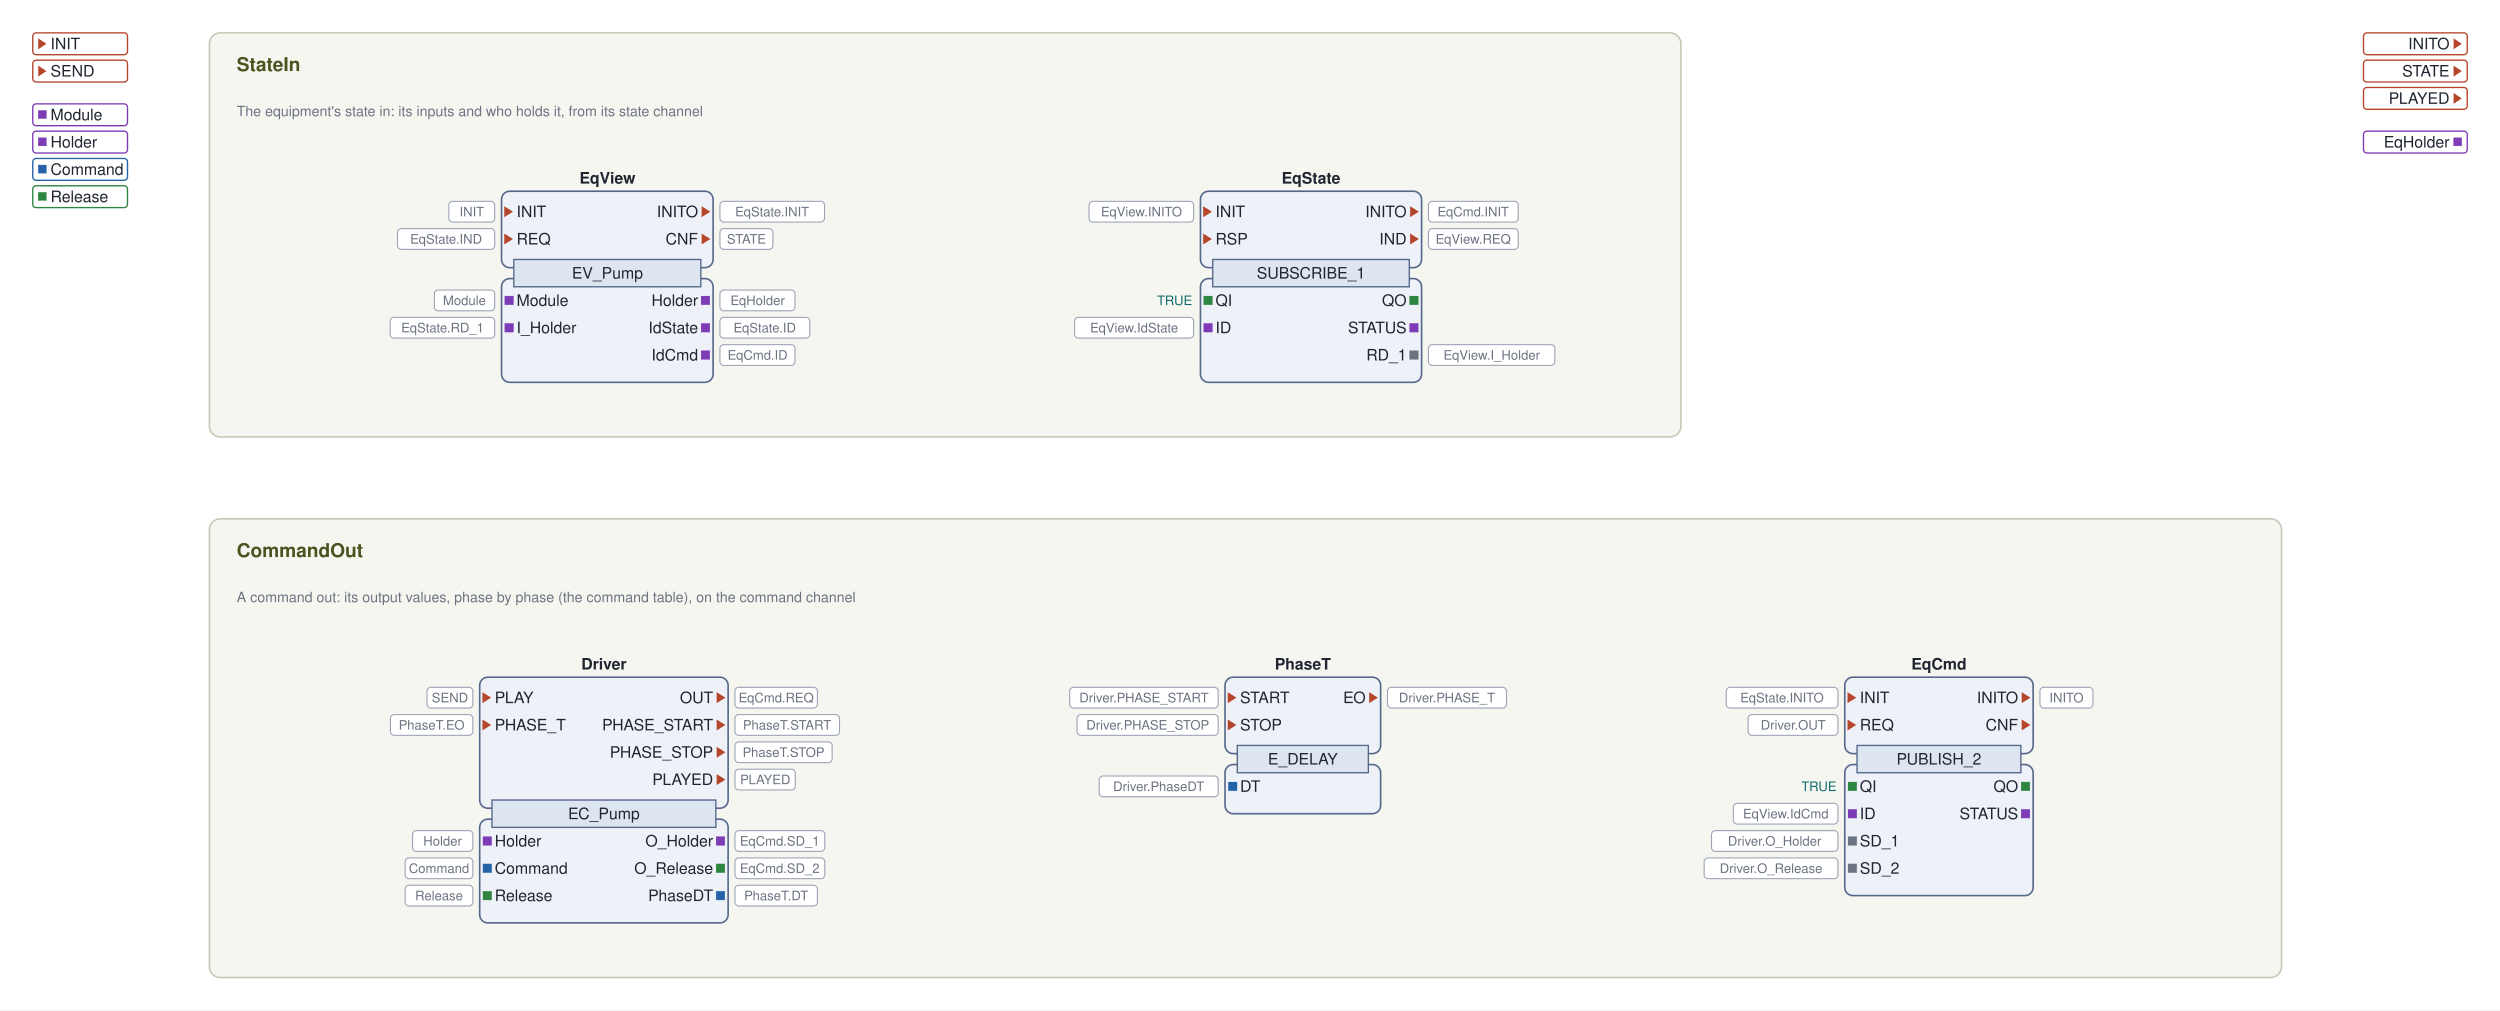
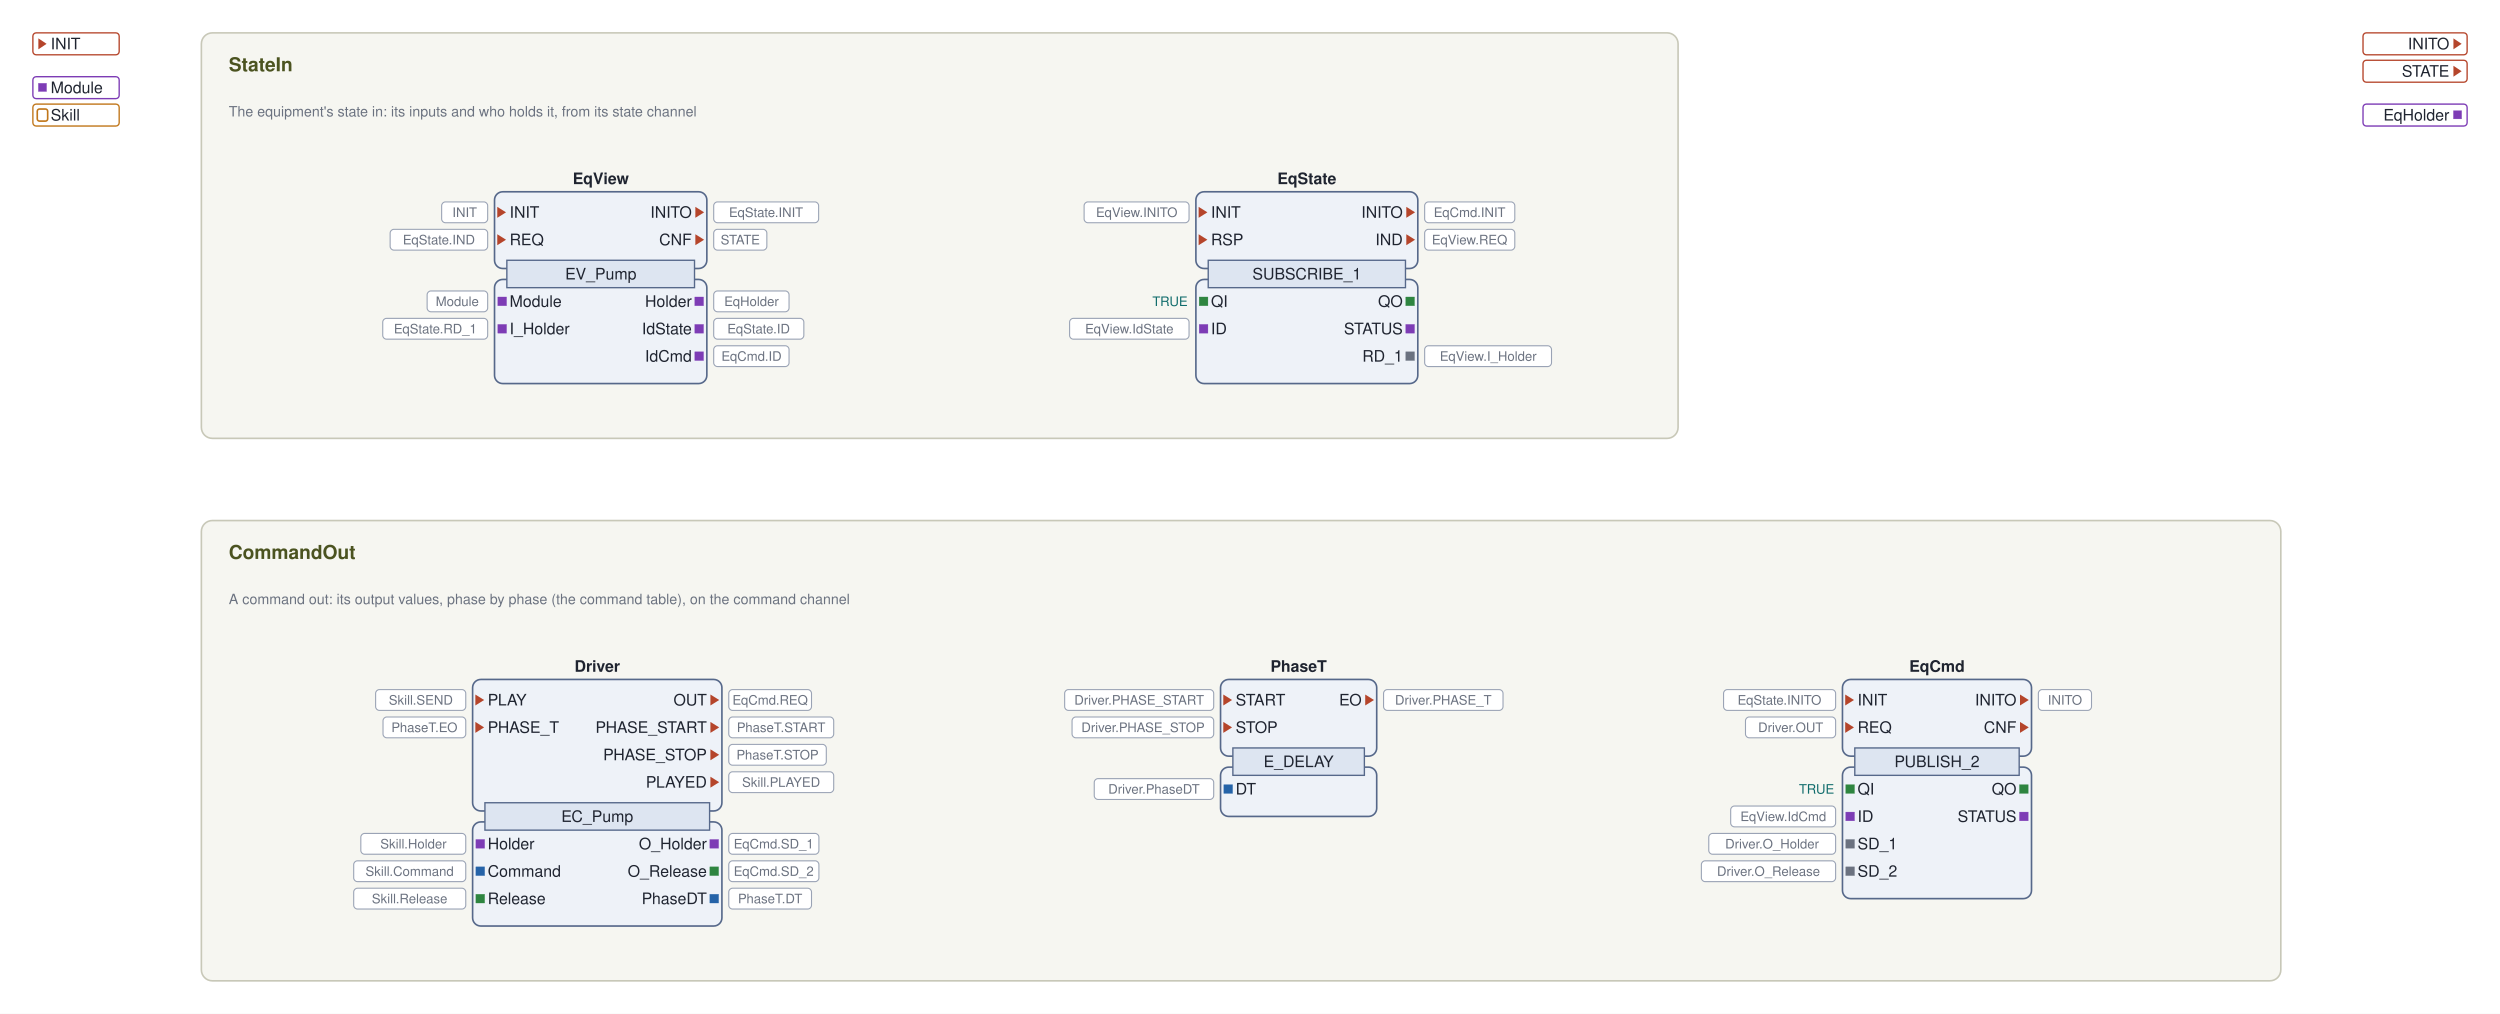
- <svg xmlns="http://www.w3.org/2000/svg" width="1831" height="740" viewBox="233 880 9157 3700" font-family="Segoe UI, Helvetica, Arial, sans-serif">
-   <rect x="233" y="880" width="9157" height="3700" fill="#ffffff" />
+ <svg xmlns="http://www.w3.org/2000/svg" width="1825" height="740" viewBox="265 880 9125 3700" font-family="Segoe UI, Helvetica, Arial, sans-serif">
+   <rect x="265" y="880" width="9125" height="3700" fill="#ffffff" />
  <rect x="1000" y="1000" width="5390" height="1480" rx="40" fill="#f6f6f1" stroke="#c8c8b8" stroke-width="6" />
  <text x="1100" y="1140" font-size="70" text-anchor="start" fill="#4b5320" font-weight="bold">StateIn</text>
  <text x="1100" y="1305" font-size="52" text-anchor="start" fill="#6b7280">The equipment's state in: its inputs and who holds it, from its state channel</text>
  <rect x="1000" y="2780" width="7590" height="1680" rx="40" fill="#f6f6f1" stroke="#c8c8b8" stroke-width="6" />
  <text x="1100" y="2920" font-size="70" text-anchor="start" fill="#4b5320" font-weight="bold">CommandOut</text>
  <text x="1100" y="3085" font-size="52" text-anchor="start" fill="#6b7280">A command out: its output values, phase by phase (the command table), on the command channel</text>
  <text x="2458" y="1552" font-size="58" text-anchor="middle" fill="#1f2430" font-weight="bold">EqView</text>
  <rect x="2070" y="1900" width="775" height="380" rx="30" fill="#eef2f8" stroke="#56688a" stroke-width="6" />
  <rect x="2070" y="1580" width="775" height="280" rx="30" fill="#eef2f8" stroke="#56688a" stroke-width="6" />
  <rect x="2115" y="1830" width="685" height="100" rx="0" fill="#dde5f1" stroke="#56688a" stroke-width="5" />
  <text x="2458" y="1900" font-size="58" text-anchor="middle" fill="#1f2430">EV_Pump</text>
  <polygon points="2080,1635 2112,1655 2080,1675" fill="#b5452b" />
  <text x="2125" y="1675" font-size="58" text-anchor="start" fill="#1f2430">INIT</text>
  <polygon points="2080,1735 2112,1755 2080,1775" fill="#b5452b" />
  <text x="2125" y="1775" font-size="58" text-anchor="start" fill="#1f2430">REQ</text>
  <polygon points="2803,1635 2835,1655 2803,1675" fill="#b5452b" />
  <text x="2790" y="1675" font-size="58" text-anchor="end" fill="#1f2430">INITO</text>
  <polygon points="2803,1735 2835,1755 2803,1775" fill="#b5452b" />
  <text x="2790" y="1775" font-size="58" text-anchor="end" fill="#1f2430">CNF</text>
  <rect x="2082" y="1964" width="32" height="32" rx="0" fill="#7d3cb5" stroke="#7d3cb5" stroke-width="1" />
  <text x="2125" y="2000" font-size="58" text-anchor="start" fill="#1f2430">Module</text>
  <rect x="2082" y="2064" width="32" height="32" rx="0" fill="#7d3cb5" stroke="#7d3cb5" stroke-width="1" />
  <text x="2125" y="2100" font-size="58" text-anchor="start" fill="#1f2430">I_Holder</text>
  <rect x="2801" y="1964" width="32" height="32" rx="0" fill="#7d3cb5" stroke="#7d3cb5" stroke-width="1" />
  <text x="2790" y="2000" font-size="58" text-anchor="end" fill="#1f2430">Holder</text>
  <rect x="2801" y="2064" width="32" height="32" rx="0" fill="#7d3cb5" stroke="#7d3cb5" stroke-width="1" />
  <text x="2790" y="2100" font-size="58" text-anchor="end" fill="#1f2430">IdState</text>
  <rect x="2801" y="2164" width="32" height="32" rx="0" fill="#7d3cb5" stroke="#7d3cb5" stroke-width="1" />
  <text x="2790" y="2200" font-size="58" text-anchor="end" fill="#1f2430">IdCmd</text>
  <rect x="1877" y="1617" width="168" height="76" rx="14" fill="#ffffff" stroke="#9aa3b5" stroke-width="4" />
  <text x="1961" y="1672" font-size="48" text-anchor="middle" fill="#6b7280">INIT</text>
  <rect x="2870" y="1617" width="383" height="76" rx="14" fill="#ffffff" stroke="#9aa3b5" stroke-width="4" />
  <text x="3061" y="1672" font-size="48" text-anchor="middle" fill="#6b7280">EqState.INIT</text>
  <rect x="1689" y="1717" width="356" height="76" rx="14" fill="#ffffff" stroke="#9aa3b5" stroke-width="4" />
  <text x="1867" y="1772" font-size="48" text-anchor="middle" fill="#6b7280">EqState.IND</text>
  <rect x="2870" y="1717" width="194" height="76" rx="14" fill="#ffffff" stroke="#9aa3b5" stroke-width="4" />
  <text x="2967" y="1772" font-size="48" text-anchor="middle" fill="#6b7280">STATE</text>
  <rect x="1824" y="1942" width="221" height="76" rx="14" fill="#ffffff" stroke="#9aa3b5" stroke-width="4" />
  <text x="1934" y="1997" font-size="48" text-anchor="middle" fill="#6b7280">Module</text>
  <rect x="2870" y="2042" width="329" height="76" rx="14" fill="#ffffff" stroke="#9aa3b5" stroke-width="4" />
  <text x="3034" y="2097" font-size="48" text-anchor="middle" fill="#6b7280">EqState.ID</text>
  <rect x="2870" y="2142" width="275" height="76" rx="14" fill="#ffffff" stroke="#9aa3b5" stroke-width="4" />
  <text x="3008" y="2197" font-size="48" text-anchor="middle" fill="#6b7280">EqCmd.ID</text>
  <rect x="1662" y="2042" width="383" height="76" rx="14" fill="#ffffff" stroke="#9aa3b5" stroke-width="4" />
  <text x="1854" y="2097" font-size="48" text-anchor="middle" fill="#6b7280">EqState.RD_1</text>
  <rect x="2870" y="1942" width="275" height="76" rx="14" fill="#ffffff" stroke="#9aa3b5" stroke-width="4" />
  <text x="3008" y="1997" font-size="48" text-anchor="middle" fill="#6b7280">EqHolder</text>
  <text x="5035" y="1552" font-size="58" text-anchor="middle" fill="#1f2430" font-weight="bold">EqState</text>
  <rect x="4630" y="1900" width="810" height="380" rx="30" fill="#eef2f8" stroke="#56688a" stroke-width="6" />
  <rect x="4630" y="1580" width="810" height="280" rx="30" fill="#eef2f8" stroke="#56688a" stroke-width="6" />
  <rect x="4675" y="1830" width="720" height="100" rx="0" fill="#dde5f1" stroke="#56688a" stroke-width="5" />
  <text x="5035" y="1900" font-size="58" text-anchor="middle" fill="#1f2430">SUBSCRIBE_1</text>
  <polygon points="4640,1635 4672,1655 4640,1675" fill="#b5452b" />
  <text x="4685" y="1675" font-size="58" text-anchor="start" fill="#1f2430">INIT</text>
  <polygon points="4640,1735 4672,1755 4640,1775" fill="#b5452b" />
  <text x="4685" y="1775" font-size="58" text-anchor="start" fill="#1f2430">RSP</text>
  <polygon points="5398,1635 5430,1655 5398,1675" fill="#b5452b" />
  <text x="5385" y="1675" font-size="58" text-anchor="end" fill="#1f2430">INITO</text>
  <polygon points="5398,1735 5430,1755 5398,1775" fill="#b5452b" />
  <text x="5385" y="1775" font-size="58" text-anchor="end" fill="#1f2430">IND</text>
  <rect x="4642" y="1964" width="32" height="32" rx="0" fill="#2e8540" stroke="#2e8540" stroke-width="1" />
  <text x="4685" y="2000" font-size="58" text-anchor="start" fill="#1f2430">QI</text>
  <rect x="4642" y="2064" width="32" height="32" rx="0" fill="#7d3cb5" stroke="#7d3cb5" stroke-width="1" />
  <text x="4685" y="2100" font-size="58" text-anchor="start" fill="#1f2430">ID</text>
  <rect x="5396" y="1964" width="32" height="32" rx="0" fill="#2e8540" stroke="#2e8540" stroke-width="1" />
  <text x="5385" y="2000" font-size="58" text-anchor="end" fill="#1f2430">QO</text>
  <rect x="5396" y="2064" width="32" height="32" rx="0" fill="#7d3cb5" stroke="#7d3cb5" stroke-width="1" />
  <text x="5385" y="2100" font-size="58" text-anchor="end" fill="#1f2430">STATUS</text>
  <rect x="5396" y="2164" width="32" height="32" rx="0" fill="#6b7280" stroke="#6b7280" stroke-width="1" />
  <text x="5385" y="2200" font-size="58" text-anchor="end" fill="#1f2430">RD_1</text>
  <rect x="4222" y="1617" width="383" height="76" rx="14" fill="#ffffff" stroke="#9aa3b5" stroke-width="4" />
  <text x="4414" y="1672" font-size="48" text-anchor="middle" fill="#6b7280">EqView.INITO</text>
  <rect x="5465" y="1617" width="329" height="76" rx="14" fill="#ffffff" stroke="#9aa3b5" stroke-width="4" />
  <text x="5629" y="1672" font-size="48" text-anchor="middle" fill="#6b7280">EqCmd.INIT</text>
  <rect x="5465" y="1717" width="329" height="76" rx="14" fill="#ffffff" stroke="#9aa3b5" stroke-width="4" />
  <text x="5629" y="1772" font-size="48" text-anchor="middle" fill="#6b7280">EqView.REQ</text>
  <rect x="4169" y="2042" width="436" height="76" rx="14" fill="#ffffff" stroke="#9aa3b5" stroke-width="4" />
  <text x="4387" y="2097" font-size="48" text-anchor="middle" fill="#6b7280">EqView.IdState</text>
  <rect x="5465" y="2142" width="463" height="76" rx="14" fill="#ffffff" stroke="#9aa3b5" stroke-width="4" />
  <text x="5697" y="2197" font-size="48" text-anchor="middle" fill="#6b7280">EqView.I_Holder</text>
  <text x="4600" y="1997" font-size="48" text-anchor="end" fill="#0f6b6b">TRUE</text>
  <text x="2445" y="3332" font-size="58" text-anchor="middle" fill="#1f2430" font-weight="bold">Driver</text>
  <rect x="1990" y="3880" width="910" height="380" rx="30" fill="#eef2f8" stroke="#56688a" stroke-width="6" />
  <rect x="1990" y="3360" width="910" height="480" rx="30" fill="#eef2f8" stroke="#56688a" stroke-width="6" />
  <rect x="2035" y="3810" width="820" height="100" rx="0" fill="#dde5f1" stroke="#56688a" stroke-width="5" />
  <text x="2445" y="3880" font-size="58" text-anchor="middle" fill="#1f2430">EC_Pump</text>
  <polygon points="2000,3415 2032,3435 2000,3455" fill="#b5452b" />
  <text x="2045" y="3455" font-size="58" text-anchor="start" fill="#1f2430">PLAY</text>
  <polygon points="2000,3515 2032,3535 2000,3555" fill="#b5452b" />
  <text x="2045" y="3555" font-size="58" text-anchor="start" fill="#1f2430">PHASE_T</text>
  <polygon points="2858,3415 2890,3435 2858,3455" fill="#b5452b" />
  <text x="2845" y="3455" font-size="58" text-anchor="end" fill="#1f2430">OUT</text>
  <polygon points="2858,3515 2890,3535 2858,3555" fill="#b5452b" />
  <text x="2845" y="3555" font-size="58" text-anchor="end" fill="#1f2430">PHASE_START</text>
  <polygon points="2858,3615 2890,3635 2858,3655" fill="#b5452b" />
  <text x="2845" y="3655" font-size="58" text-anchor="end" fill="#1f2430">PHASE_STOP</text>
  <polygon points="2858,3715 2890,3735 2858,3755" fill="#b5452b" />
  <text x="2845" y="3755" font-size="58" text-anchor="end" fill="#1f2430">PLAYED</text>
  <rect x="2002" y="3944" width="32" height="32" rx="0" fill="#7d3cb5" stroke="#7d3cb5" stroke-width="1" />
  <text x="2045" y="3980" font-size="58" text-anchor="start" fill="#1f2430">Holder</text>
  <rect x="2002" y="4044" width="32" height="32" rx="0" fill="#2563a8" stroke="#2563a8" stroke-width="1" />
  <text x="2045" y="4080" font-size="58" text-anchor="start" fill="#1f2430">Command</text>
  <rect x="2002" y="4144" width="32" height="32" rx="0" fill="#2e8540" stroke="#2e8540" stroke-width="1" />
  <text x="2045" y="4180" font-size="58" text-anchor="start" fill="#1f2430">Release</text>
  <rect x="2856" y="3944" width="32" height="32" rx="0" fill="#7d3cb5" stroke="#7d3cb5" stroke-width="1" />
  <text x="2845" y="3980" font-size="58" text-anchor="end" fill="#1f2430">O_Holder</text>
  <rect x="2856" y="4044" width="32" height="32" rx="0" fill="#2e8540" stroke="#2e8540" stroke-width="1" />
  <text x="2845" y="4080" font-size="58" text-anchor="end" fill="#1f2430">O_Release</text>
  <rect x="2856" y="4144" width="32" height="32" rx="0" fill="#2563a8" stroke="#2563a8" stroke-width="1" />
  <text x="2845" y="4180" font-size="58" text-anchor="end" fill="#1f2430">PhaseDT</text>
-   <rect x="1797" y="3397" width="168" height="76" rx="14" fill="#ffffff" stroke="#9aa3b5" stroke-width="4" />
-   <text x="1881" y="3452" font-size="48" text-anchor="middle" fill="#6b7280">SEND</text>
+   <rect x="1636" y="3397" width="329" height="76" rx="14" fill="#ffffff" stroke="#9aa3b5" stroke-width="4" />
+   <text x="1801" y="3452" font-size="48" text-anchor="middle" fill="#6b7280">Skill.SEND</text>
  <rect x="2925" y="3397" width="302" height="76" rx="14" fill="#ffffff" stroke="#9aa3b5" stroke-width="4" />
  <text x="3076" y="3452" font-size="48" text-anchor="middle" fill="#6b7280">EqCmd.REQ</text>
  <rect x="2925" y="3497" width="383" height="76" rx="14" fill="#ffffff" stroke="#9aa3b5" stroke-width="4" />
  <text x="3116" y="3552" font-size="48" text-anchor="middle" fill="#6b7280">PhaseT.START</text>
  <rect x="2925" y="3597" width="356" height="76" rx="14" fill="#ffffff" stroke="#9aa3b5" stroke-width="4" />
  <text x="3103" y="3652" font-size="48" text-anchor="middle" fill="#6b7280">PhaseT.STOP</text>
  <rect x="1663" y="3497" width="302" height="76" rx="14" fill="#ffffff" stroke="#9aa3b5" stroke-width="4" />
  <text x="1814" y="3552" font-size="48" text-anchor="middle" fill="#6b7280">PhaseT.EO</text>
-   <rect x="2925" y="3697" width="221" height="76" rx="14" fill="#ffffff" stroke="#9aa3b5" stroke-width="4" />
-   <text x="3036" y="3752" font-size="48" text-anchor="middle" fill="#6b7280">PLAYED</text>
-   <rect x="1744" y="3922" width="221" height="76" rx="14" fill="#ffffff" stroke="#9aa3b5" stroke-width="4" />
-   <text x="1854" y="3977" font-size="48" text-anchor="middle" fill="#6b7280">Holder</text>
-   <rect x="1717" y="4022" width="248" height="76" rx="14" fill="#ffffff" stroke="#9aa3b5" stroke-width="4" />
-   <text x="1841" y="4077" font-size="48" text-anchor="middle" fill="#6b7280">Command</text>
-   <rect x="1717" y="4122" width="248" height="76" rx="14" fill="#ffffff" stroke="#9aa3b5" stroke-width="4" />
-   <text x="1841" y="4177" font-size="48" text-anchor="middle" fill="#6b7280">Release</text>
+   <rect x="2925" y="3697" width="383" height="76" rx="14" fill="#ffffff" stroke="#9aa3b5" stroke-width="4" />
+   <text x="3116" y="3752" font-size="48" text-anchor="middle" fill="#6b7280">Skill.PLAYED</text>
+   <rect x="1582" y="3922" width="383" height="76" rx="14" fill="#ffffff" stroke="#9aa3b5" stroke-width="4" />
+   <text x="1774" y="3977" font-size="48" text-anchor="middle" fill="#6b7280">Skill.Holder</text>
+   <rect x="1556" y="4022" width="409" height="76" rx="14" fill="#ffffff" stroke="#9aa3b5" stroke-width="4" />
+   <text x="1760" y="4077" font-size="48" text-anchor="middle" fill="#6b7280">Skill.Command</text>
+   <rect x="1556" y="4122" width="409" height="76" rx="14" fill="#ffffff" stroke="#9aa3b5" stroke-width="4" />
+   <text x="1760" y="4177" font-size="48" text-anchor="middle" fill="#6b7280">Skill.Release</text>
  <rect x="2925" y="3922" width="329" height="76" rx="14" fill="#ffffff" stroke="#9aa3b5" stroke-width="4" />
  <text x="3089" y="3977" font-size="48" text-anchor="middle" fill="#6b7280">EqCmd.SD_1</text>
  <rect x="2925" y="4022" width="329" height="76" rx="14" fill="#ffffff" stroke="#9aa3b5" stroke-width="4" />
  <text x="3089" y="4077" font-size="48" text-anchor="middle" fill="#6b7280">EqCmd.SD_2</text>
  <rect x="2925" y="4122" width="302" height="76" rx="14" fill="#ffffff" stroke="#9aa3b5" stroke-width="4" />
  <text x="3076" y="4177" font-size="48" text-anchor="middle" fill="#6b7280">PhaseT.DT</text>
  <text x="5005" y="3332" font-size="58" text-anchor="middle" fill="#1f2430" font-weight="bold">PhaseT</text>
  <rect x="4720" y="3680" width="570" height="180" rx="30" fill="#eef2f8" stroke="#56688a" stroke-width="6" />
  <rect x="4720" y="3360" width="570" height="280" rx="30" fill="#eef2f8" stroke="#56688a" stroke-width="6" />
  <rect x="4765" y="3610" width="480" height="100" rx="0" fill="#dde5f1" stroke="#56688a" stroke-width="5" />
  <text x="5005" y="3680" font-size="58" text-anchor="middle" fill="#1f2430">E_DELAY</text>
  <polygon points="4730,3415 4762,3435 4730,3455" fill="#b5452b" />
  <text x="4775" y="3455" font-size="58" text-anchor="start" fill="#1f2430">START</text>
  <polygon points="4730,3515 4762,3535 4730,3555" fill="#b5452b" />
  <text x="4775" y="3555" font-size="58" text-anchor="start" fill="#1f2430">STOP</text>
  <polygon points="5248,3415 5280,3435 5248,3455" fill="#b5452b" />
  <text x="5235" y="3455" font-size="58" text-anchor="end" fill="#1f2430">EO</text>
  <rect x="4732" y="3744" width="32" height="32" rx="0" fill="#2563a8" stroke="#2563a8" stroke-width="1" />
  <text x="4775" y="3780" font-size="58" text-anchor="start" fill="#1f2430">DT</text>
  <rect x="4151" y="3397" width="544" height="76" rx="14" fill="#ffffff" stroke="#9aa3b5" stroke-width="4" />
  <text x="4423" y="3452" font-size="48" text-anchor="middle" fill="#6b7280">Driver.PHASE_START</text>
  <rect x="4178" y="3497" width="517" height="76" rx="14" fill="#ffffff" stroke="#9aa3b5" stroke-width="4" />
  <text x="4437" y="3552" font-size="48" text-anchor="middle" fill="#6b7280">Driver.PHASE_STOP</text>
  <rect x="5315" y="3397" width="436" height="76" rx="14" fill="#ffffff" stroke="#9aa3b5" stroke-width="4" />
  <text x="5533" y="3452" font-size="48" text-anchor="middle" fill="#6b7280">Driver.PHASE_T</text>
  <rect x="4259" y="3722" width="436" height="76" rx="14" fill="#ffffff" stroke="#9aa3b5" stroke-width="4" />
  <text x="4477" y="3777" font-size="48" text-anchor="middle" fill="#6b7280">Driver.PhaseDT</text>
  <text x="7335" y="3332" font-size="58" text-anchor="middle" fill="#1f2430" font-weight="bold">EqCmd</text>
  <rect x="6990" y="3680" width="690" height="480" rx="30" fill="#eef2f8" stroke="#56688a" stroke-width="6" />
  <rect x="6990" y="3360" width="690" height="280" rx="30" fill="#eef2f8" stroke="#56688a" stroke-width="6" />
  <rect x="7035" y="3610" width="600" height="100" rx="0" fill="#dde5f1" stroke="#56688a" stroke-width="5" />
  <text x="7335" y="3680" font-size="58" text-anchor="middle" fill="#1f2430">PUBLISH_2</text>
  <polygon points="7000,3415 7032,3435 7000,3455" fill="#b5452b" />
  <text x="7045" y="3455" font-size="58" text-anchor="start" fill="#1f2430">INIT</text>
  <polygon points="7000,3515 7032,3535 7000,3555" fill="#b5452b" />
  <text x="7045" y="3555" font-size="58" text-anchor="start" fill="#1f2430">REQ</text>
  <polygon points="7638,3415 7670,3435 7638,3455" fill="#b5452b" />
  <text x="7625" y="3455" font-size="58" text-anchor="end" fill="#1f2430">INITO</text>
  <polygon points="7638,3515 7670,3535 7638,3555" fill="#b5452b" />
  <text x="7625" y="3555" font-size="58" text-anchor="end" fill="#1f2430">CNF</text>
  <rect x="7002" y="3744" width="32" height="32" rx="0" fill="#2e8540" stroke="#2e8540" stroke-width="1" />
  <text x="7045" y="3780" font-size="58" text-anchor="start" fill="#1f2430">QI</text>
  <rect x="7002" y="3844" width="32" height="32" rx="0" fill="#7d3cb5" stroke="#7d3cb5" stroke-width="1" />
  <text x="7045" y="3880" font-size="58" text-anchor="start" fill="#1f2430">ID</text>
  <rect x="7002" y="3944" width="32" height="32" rx="0" fill="#6b7280" stroke="#6b7280" stroke-width="1" />
  <text x="7045" y="3980" font-size="58" text-anchor="start" fill="#1f2430">SD_1</text>
  <rect x="7002" y="4044" width="32" height="32" rx="0" fill="#6b7280" stroke="#6b7280" stroke-width="1" />
  <text x="7045" y="4080" font-size="58" text-anchor="start" fill="#1f2430">SD_2</text>
  <rect x="7636" y="3744" width="32" height="32" rx="0" fill="#2e8540" stroke="#2e8540" stroke-width="1" />
  <text x="7625" y="3780" font-size="58" text-anchor="end" fill="#1f2430">QO</text>
  <rect x="7636" y="3844" width="32" height="32" rx="0" fill="#7d3cb5" stroke="#7d3cb5" stroke-width="1" />
  <text x="7625" y="3880" font-size="58" text-anchor="end" fill="#1f2430">STATUS</text>
  <rect x="6556" y="3397" width="409" height="76" rx="14" fill="#ffffff" stroke="#9aa3b5" stroke-width="4" />
  <text x="6760" y="3452" font-size="48" text-anchor="middle" fill="#6b7280">EqState.INITO</text>
  <rect x="7705" y="3397" width="194" height="76" rx="14" fill="#ffffff" stroke="#9aa3b5" stroke-width="4" />
  <text x="7802" y="3452" font-size="48" text-anchor="middle" fill="#6b7280">INITO</text>
  <rect x="6636" y="3497" width="329" height="76" rx="14" fill="#ffffff" stroke="#9aa3b5" stroke-width="4" />
  <text x="6801" y="3552" font-size="48" text-anchor="middle" fill="#6b7280">Driver.OUT</text>
  <rect x="6582" y="3822" width="383" height="76" rx="14" fill="#ffffff" stroke="#9aa3b5" stroke-width="4" />
  <text x="6774" y="3877" font-size="48" text-anchor="middle" fill="#6b7280">EqView.IdCmd</text>
  <rect x="6502" y="3922" width="463" height="76" rx="14" fill="#ffffff" stroke="#9aa3b5" stroke-width="4" />
  <text x="6733" y="3977" font-size="48" text-anchor="middle" fill="#6b7280">Driver.O_Holder</text>
  <rect x="6475" y="4022" width="490" height="76" rx="14" fill="#ffffff" stroke="#9aa3b5" stroke-width="4" />
  <text x="6720" y="4077" font-size="48" text-anchor="middle" fill="#6b7280">Driver.O_Release</text>
  <text x="6960" y="3777" font-size="48" text-anchor="end" fill="#0f6b6b">TRUE</text>
-   <rect x="353" y="1000" width="347" height="80" rx="12" fill="#ffffff" stroke="#b5452b" stroke-width="5" />
-   <polygon points="373,1020 403,1040 373,1060" fill="#b5452b" />
-   <text x="418" y="1060" font-size="58" text-anchor="start" fill="#1f2430">INIT</text>
-   <rect x="353" y="1100" width="347" height="80" rx="12" fill="#ffffff" stroke="#b5452b" stroke-width="5" />
-   <polygon points="373,1120 403,1140 373,1160" fill="#b5452b" />
-   <text x="418" y="1160" font-size="58" text-anchor="start" fill="#1f2430">SEND</text>
-   <rect x="353" y="1260" width="347" height="80" rx="12" fill="#ffffff" stroke="#7d3cb5" stroke-width="5" />
-   <rect x="373" y="1284" width="30" height="30" rx="0" fill="#7d3cb5" stroke="#7d3cb5" stroke-width="1" />
-   <text x="418" y="1320" font-size="58" text-anchor="start" fill="#1f2430">Module</text>
-   <rect x="353" y="1360" width="347" height="80" rx="12" fill="#ffffff" stroke="#7d3cb5" stroke-width="5" />
-   <rect x="373" y="1384" width="30" height="30" rx="0" fill="#7d3cb5" stroke="#7d3cb5" stroke-width="1" />
-   <text x="418" y="1420" font-size="58" text-anchor="start" fill="#1f2430">Holder</text>
-   <rect x="353" y="1460" width="347" height="80" rx="12" fill="#ffffff" stroke="#2563a8" stroke-width="5" />
-   <rect x="373" y="1484" width="30" height="30" rx="0" fill="#2563a8" stroke="#2563a8" stroke-width="1" />
-   <text x="418" y="1520" font-size="58" text-anchor="start" fill="#1f2430">Command</text>
-   <rect x="353" y="1560" width="347" height="80" rx="12" fill="#ffffff" stroke="#2e8540" stroke-width="5" />
-   <rect x="373" y="1584" width="30" height="30" rx="0" fill="#2e8540" stroke="#2e8540" stroke-width="1" />
-   <text x="418" y="1620" font-size="58" text-anchor="start" fill="#1f2430">Release</text>
+   <rect x="385" y="1000" width="315" height="80" rx="12" fill="#ffffff" stroke="#b5452b" stroke-width="5" />
+   <polygon points="405,1020 435,1040 405,1060" fill="#b5452b" />
+   <text x="450" y="1060" font-size="58" text-anchor="start" fill="#1f2430">INIT</text>
+   <rect x="385" y="1160" width="315" height="80" rx="12" fill="#ffffff" stroke="#7d3cb5" stroke-width="5" />
+   <rect x="405" y="1184" width="30" height="30" rx="0" fill="#7d3cb5" stroke="#7d3cb5" stroke-width="1" />
+   <text x="450" y="1220" font-size="58" text-anchor="start" fill="#1f2430">Module</text>
+   <rect x="385" y="1260" width="315" height="80" rx="12" fill="#ffffff" stroke="#c0761a" stroke-width="5" />
+   <rect x="401" y="1278" width="38" height="44" rx="8" fill="#ffffff" stroke="#c0761a" stroke-width="6" />
+   <text x="450" y="1320" font-size="58" text-anchor="start" fill="#1f2430">Skill</text>
  <rect x="8890" y="1000" width="380" height="80" rx="12" fill="#ffffff" stroke="#b5452b" stroke-width="5" />
  <polygon points="9220,1020 9250,1040 9220,1060" fill="#b5452b" />
  <text x="9205" y="1060" font-size="58" text-anchor="end" fill="#1f2430">INITO</text>
  <rect x="8890" y="1100" width="380" height="80" rx="12" fill="#ffffff" stroke="#b5452b" stroke-width="5" />
  <polygon points="9220,1120 9250,1140 9220,1160" fill="#b5452b" />
  <text x="9205" y="1160" font-size="58" text-anchor="end" fill="#1f2430">STATE</text>
-   <rect x="8890" y="1200" width="380" height="80" rx="12" fill="#ffffff" stroke="#b5452b" stroke-width="5" />
-   <polygon points="9220,1220 9250,1240 9220,1260" fill="#b5452b" />
-   <text x="9205" y="1260" font-size="58" text-anchor="end" fill="#1f2430">PLAYED</text>
-   <rect x="8890" y="1360" width="380" height="80" rx="12" fill="#ffffff" stroke="#7d3cb5" stroke-width="5" />
-   <rect x="9220" y="1384" width="30" height="30" rx="0" fill="#7d3cb5" stroke="#7d3cb5" stroke-width="1" />
-   <text x="9205" y="1420" font-size="58" text-anchor="end" fill="#1f2430">EqHolder</text>
+   <rect x="8890" y="1260" width="380" height="80" rx="12" fill="#ffffff" stroke="#7d3cb5" stroke-width="5" />
+   <rect x="9220" y="1284" width="30" height="30" rx="0" fill="#7d3cb5" stroke="#7d3cb5" stroke-width="1" />
+   <text x="9205" y="1320" font-size="58" text-anchor="end" fill="#1f2430">EqHolder</text>
</svg>
